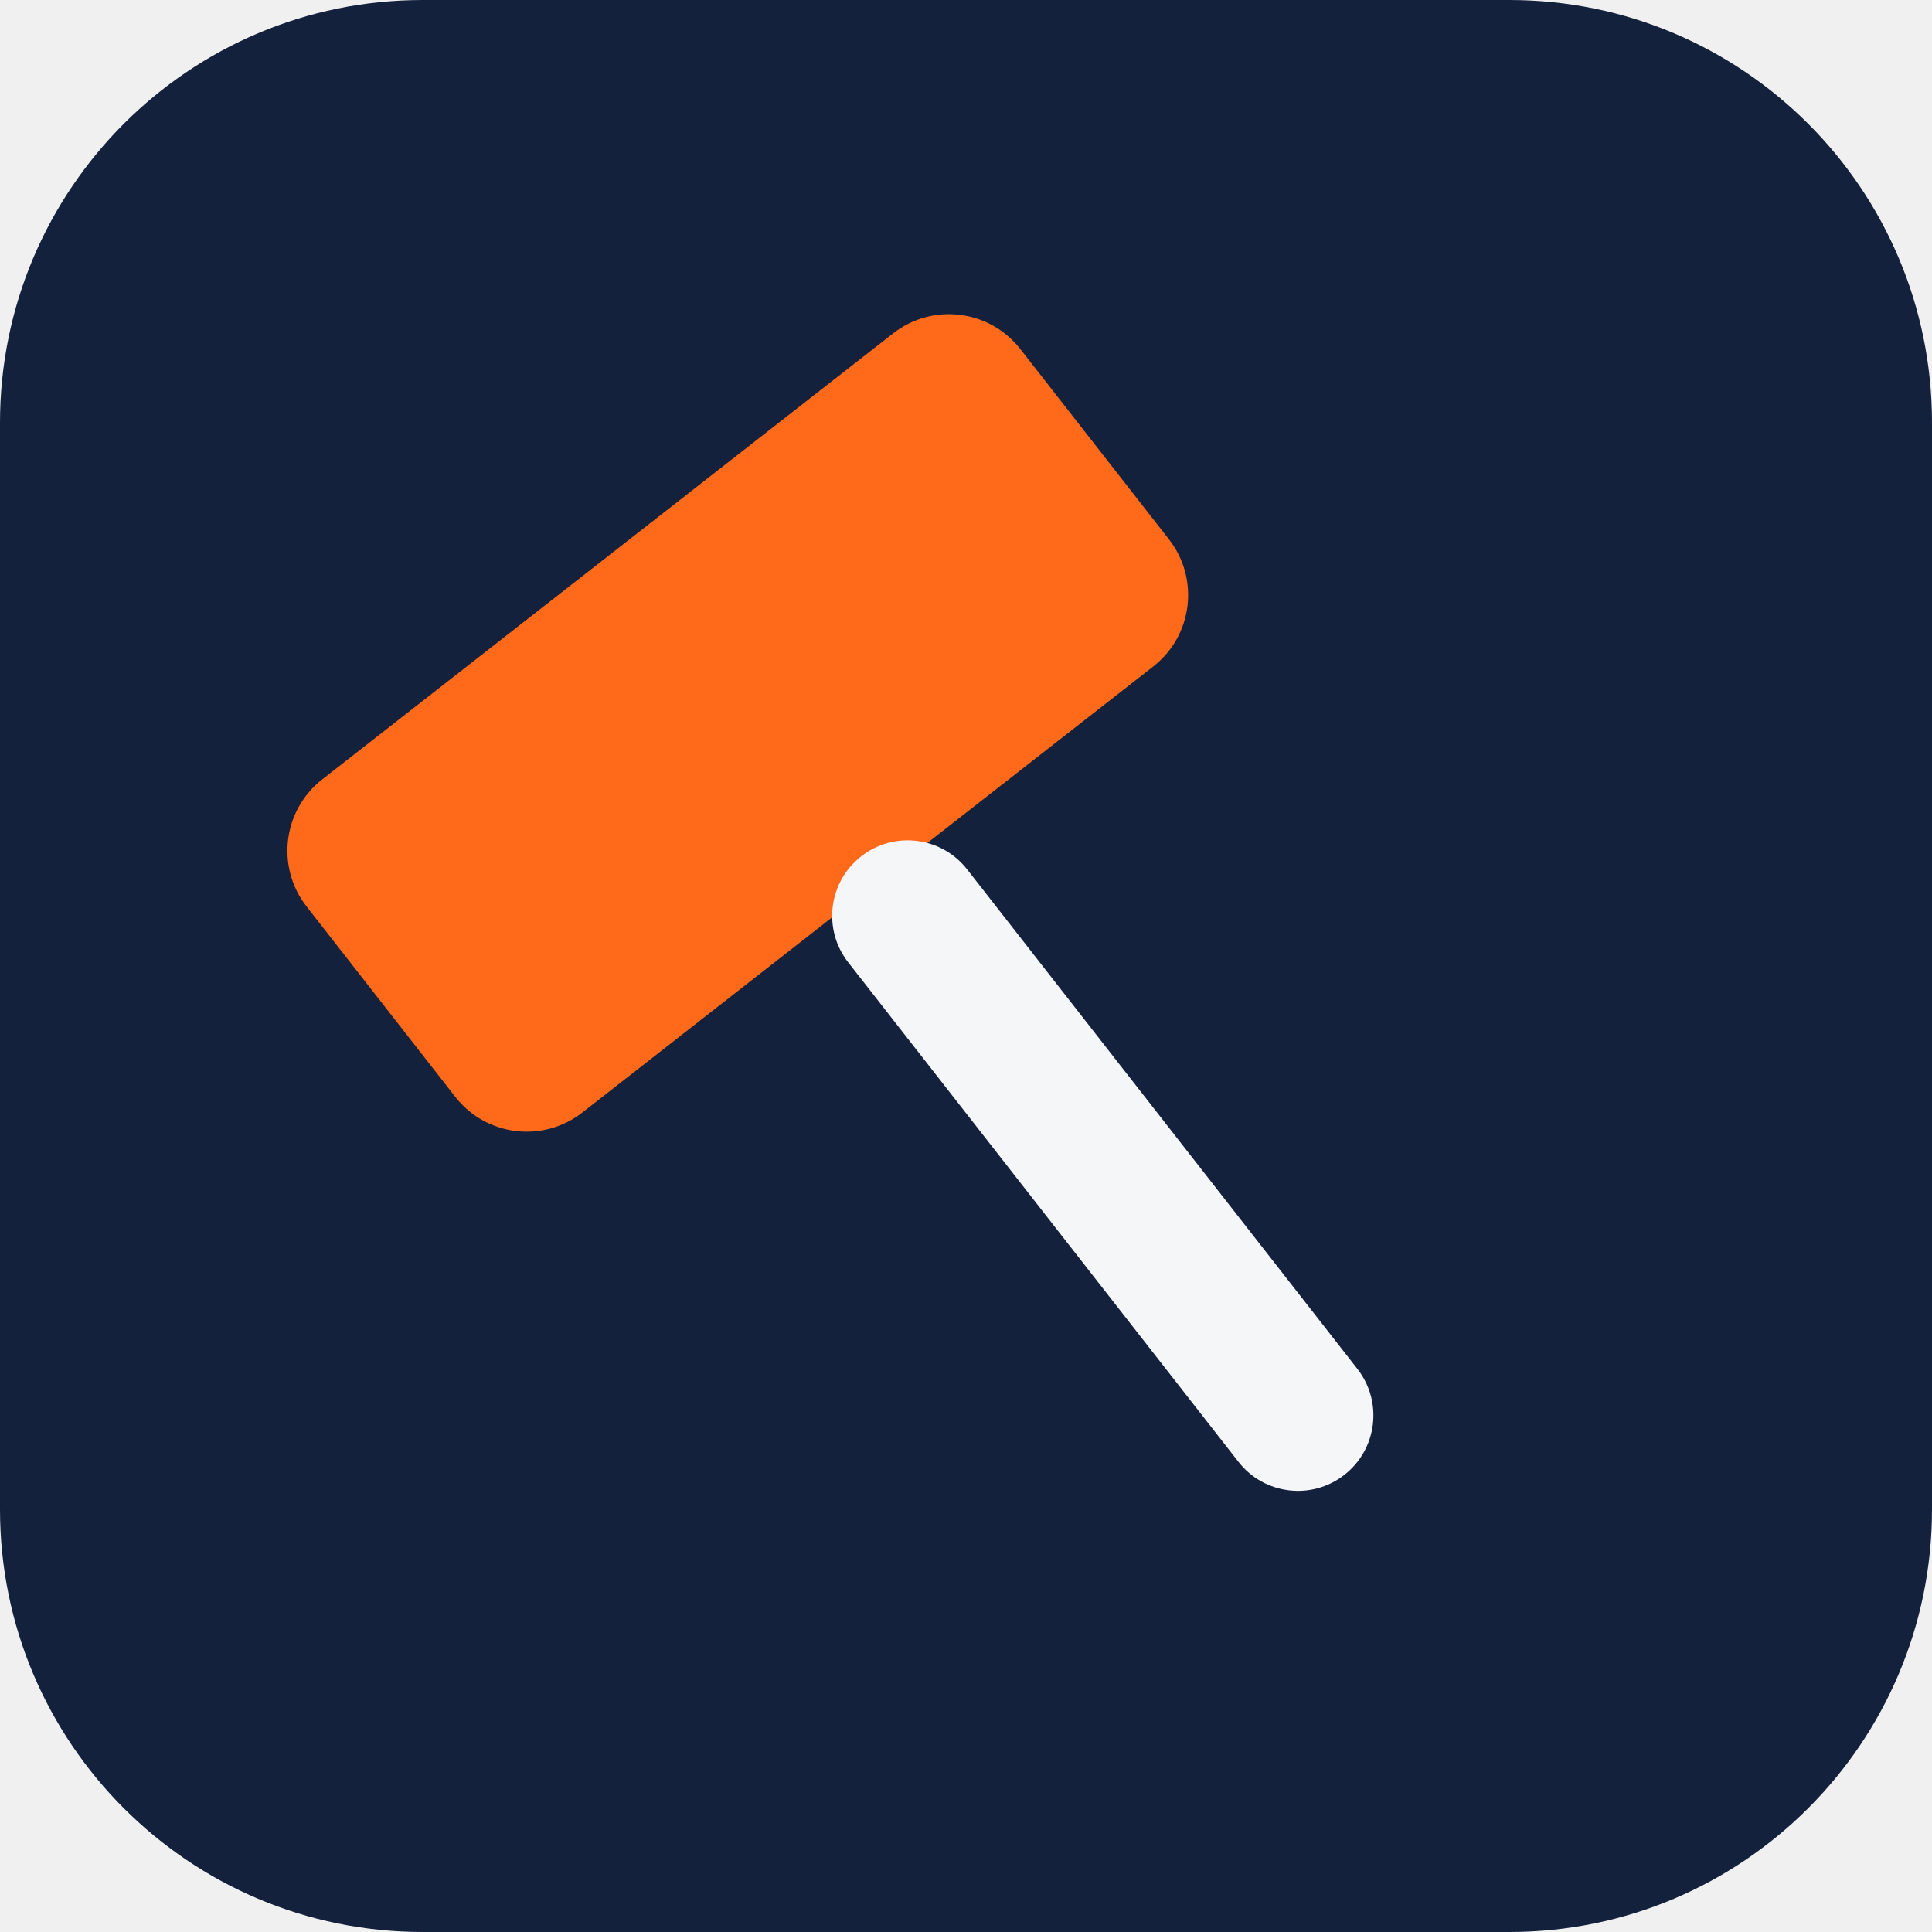
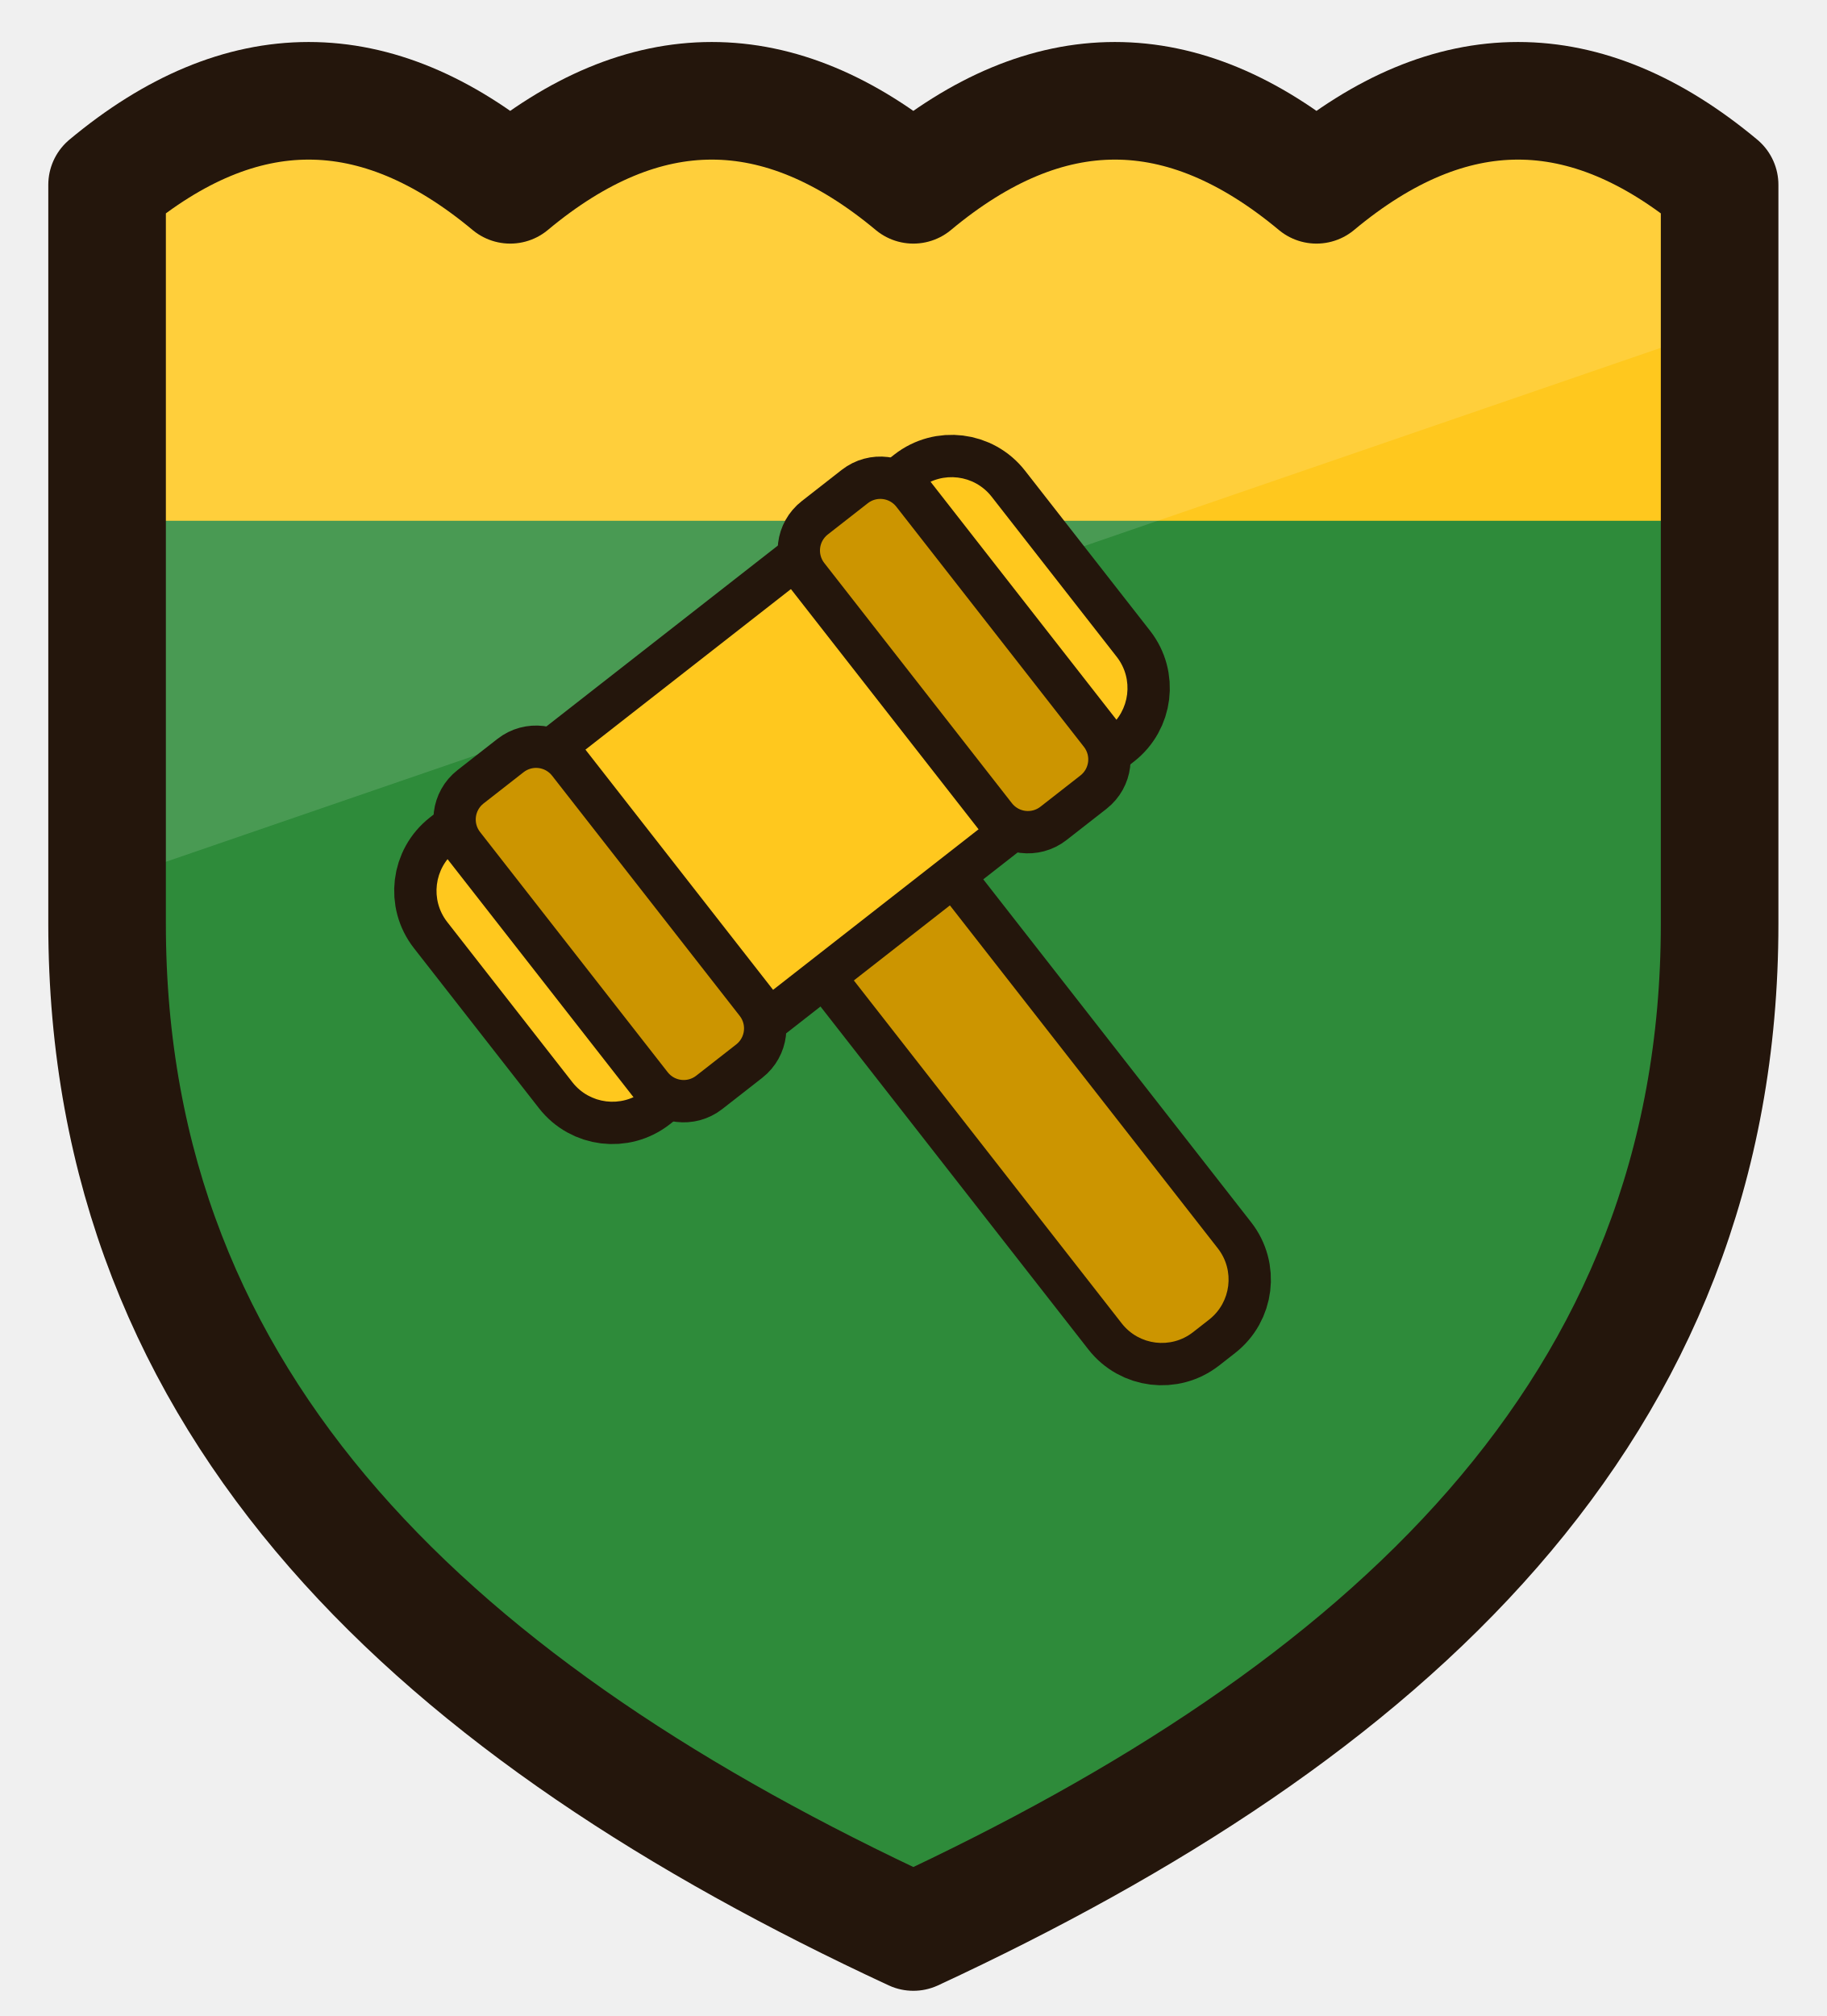
- <svg xmlns="http://www.w3.org/2000/svg" viewBox="0 0 64 64">
-   <rect width="64" height="64" rx="14" fill="#14213d" />
-   <g transform="rotate(-38 32 32)">
-     <rect x="16" y="14" width="30" height="14" rx="3" fill="#ff6a1a" />
-     <rect x="29" y="27" width="5" height="26" rx="2.5" fill="#f4f6f8" />
+ <svg xmlns="http://www.w3.org/2000/svg" viewBox="10 16 108 120" width="58" height="64">
+   <defs>
+     <clipPath id="crR0-body">
+       <path d="M16 27 Q28 17 40 27 Q52 17 64 27 Q76 17 88 27 Q100 17 112 27 V71 C112 100 92 118 64 131 C36 118 16 100 16 71 Z" />
+     </clipPath>
+   </defs>
+   <path d="M16 27 Q28 17 40 27 Q52 17 64 27 Q76 17 88 27 Q100 17 112 27 V71 C112 100 92 118 64 131 C36 118 16 100 16 71 Z" fill="#2E8B3A" />
+   <g clip-path="url(#crR0-body)">
+     <rect x="0" y="0" width="128" height="47" fill="#FFC81E" />
+     <polygon points="0,0 128,0 128,30 0,74" fill="#FFFFFF" opacity="0.13" />
+   </g>
+   <path d="M16 27 Q28 17 40 27 Q52 17 64 27 Q76 17 88 27 Q100 17 112 27 V71 C112 100 92 118 64 131 C36 118 16 100 16 71 Z" fill="none" stroke="#24160C" stroke-width="7" stroke-linejoin="round" />
+   <g transform="translate(33.76 42.76) scale(0.6048)" stroke="#24160C" stroke-width="8.333" stroke-linejoin="round" paint-order="stroke">
+     <g transform="rotate(-38 50 50)">
+       <rect x="44" y="40" width="12" height="56" rx="5" fill="#cc9500" />
+       <rect x="16" y="14" width="68" height="30" rx="5" fill="#FFC81E" />
+       <rect x="24" y="12" width="9" height="34" rx="2" fill="#cc9500" />
+       <rect x="67" y="12" width="9" height="34" rx="2" fill="#cc9500" />
+     </g>
  </g>
</svg>
